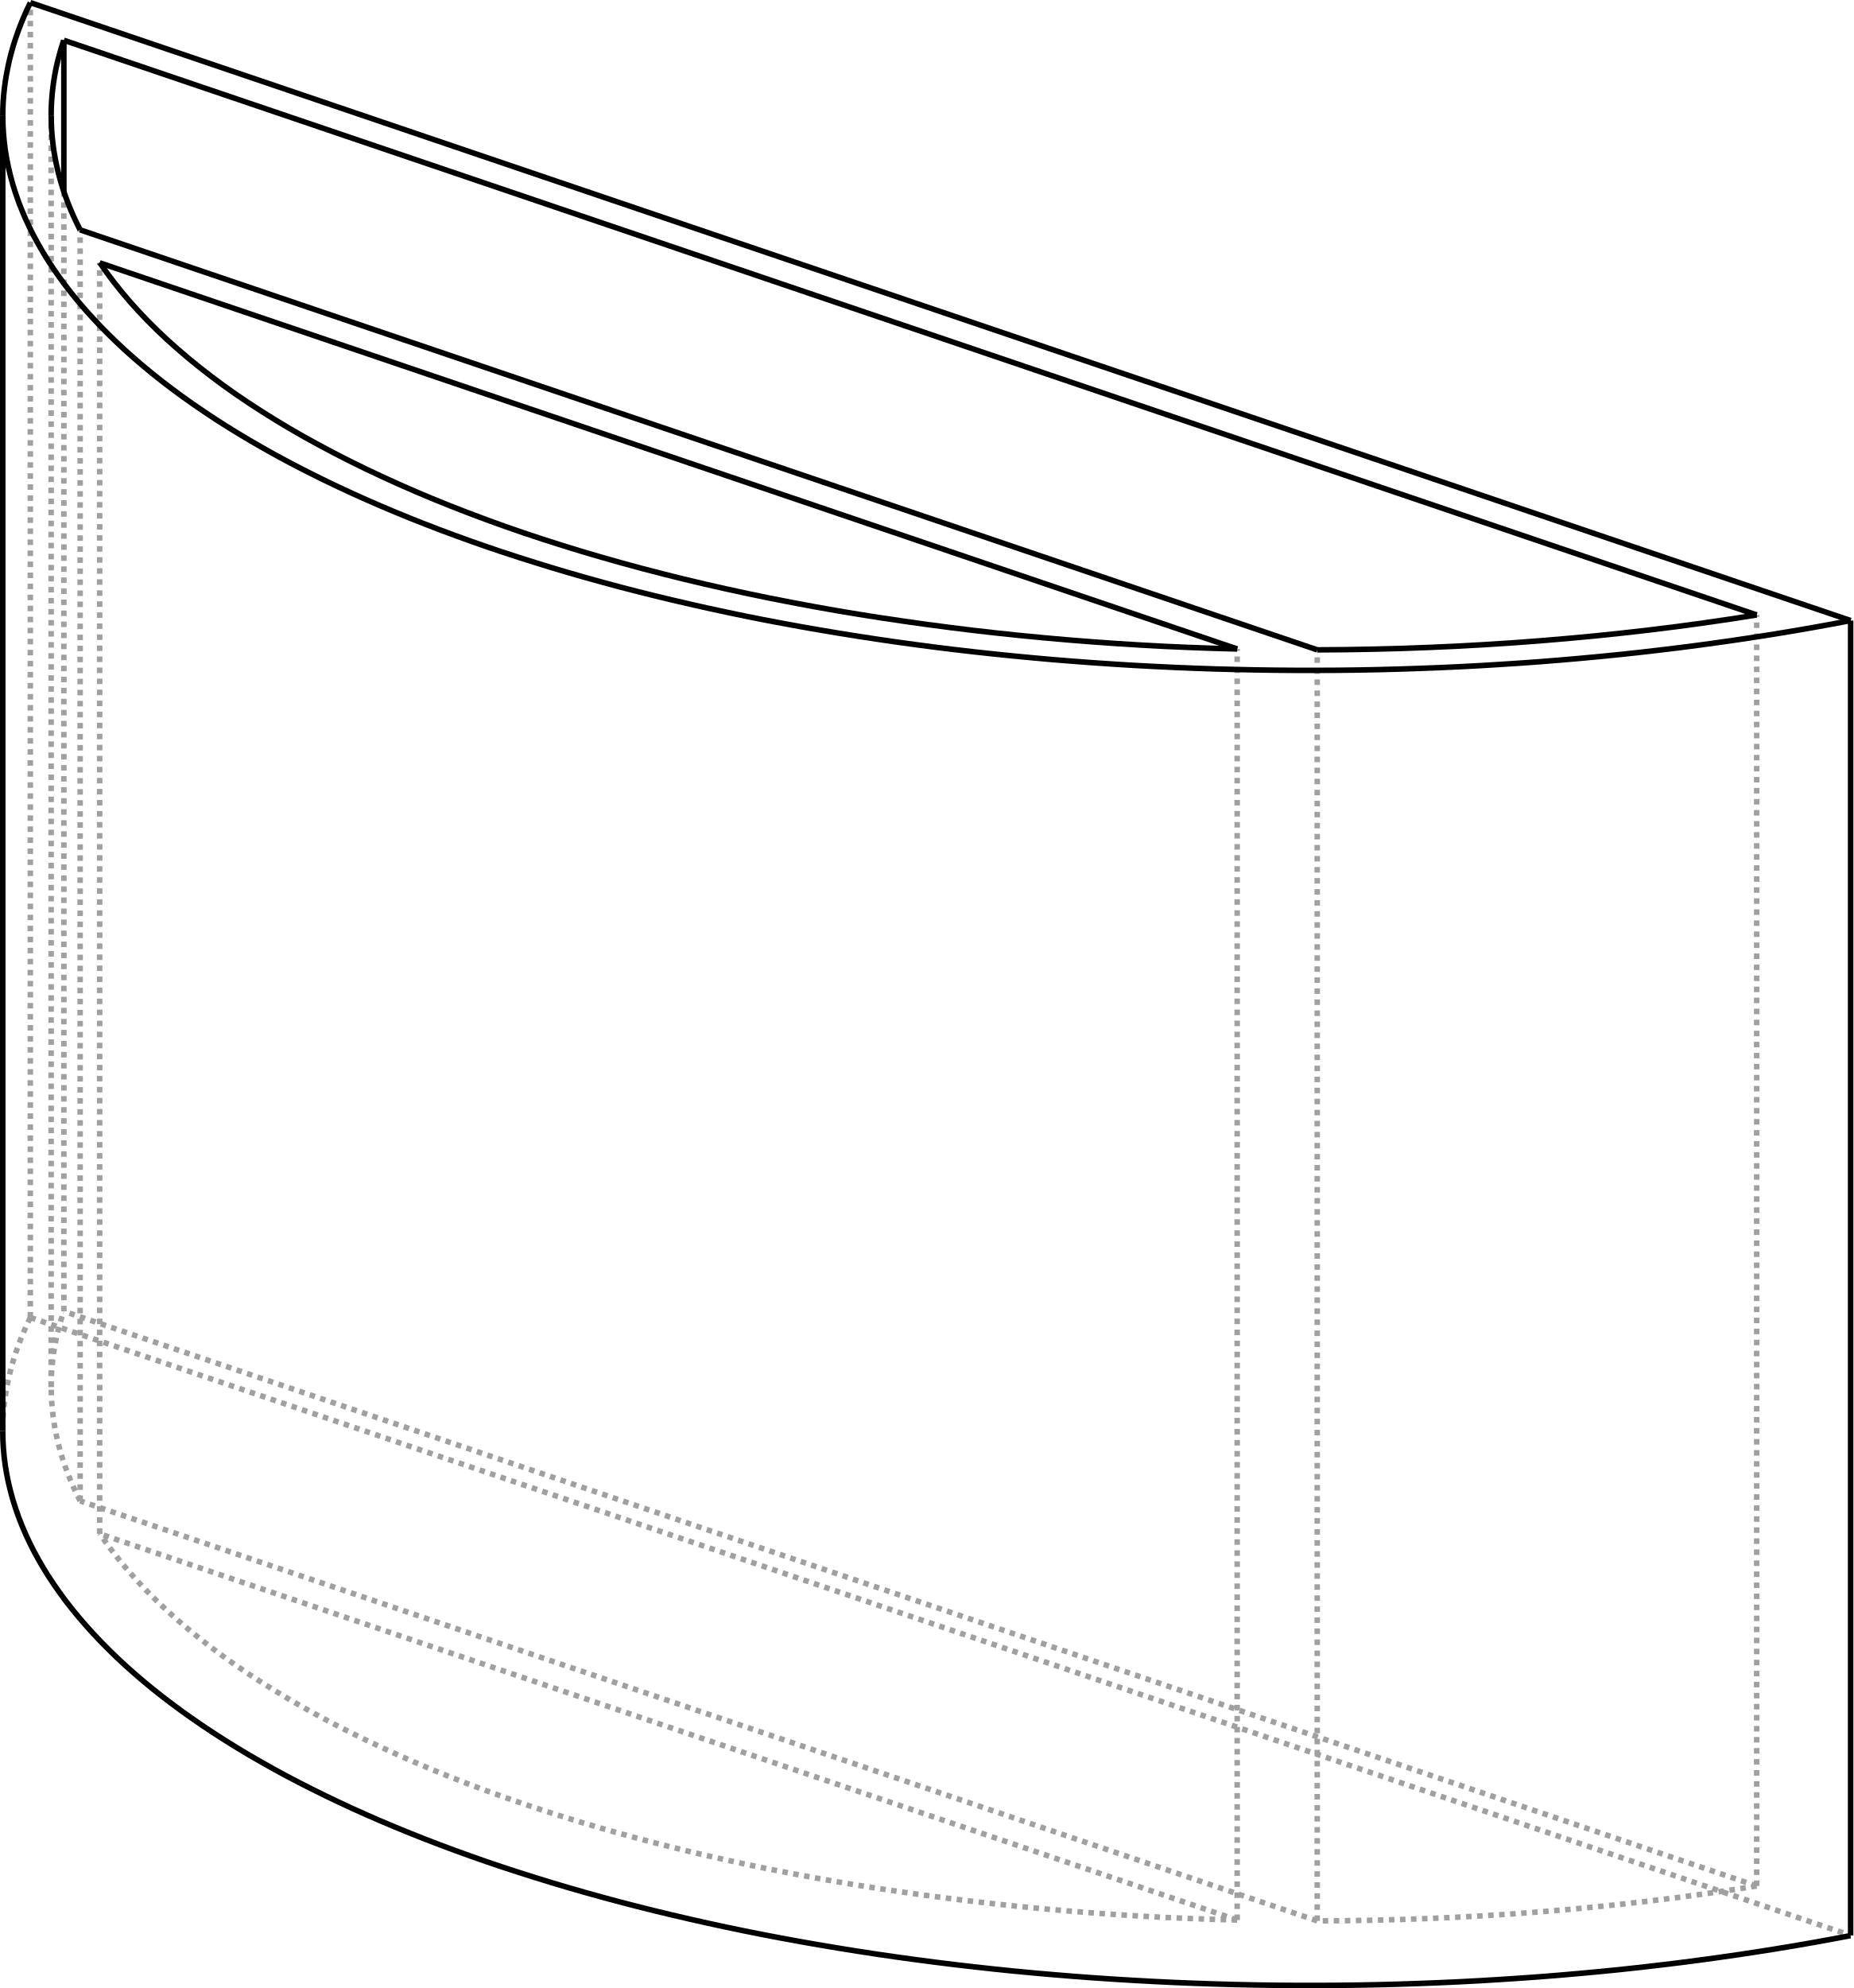
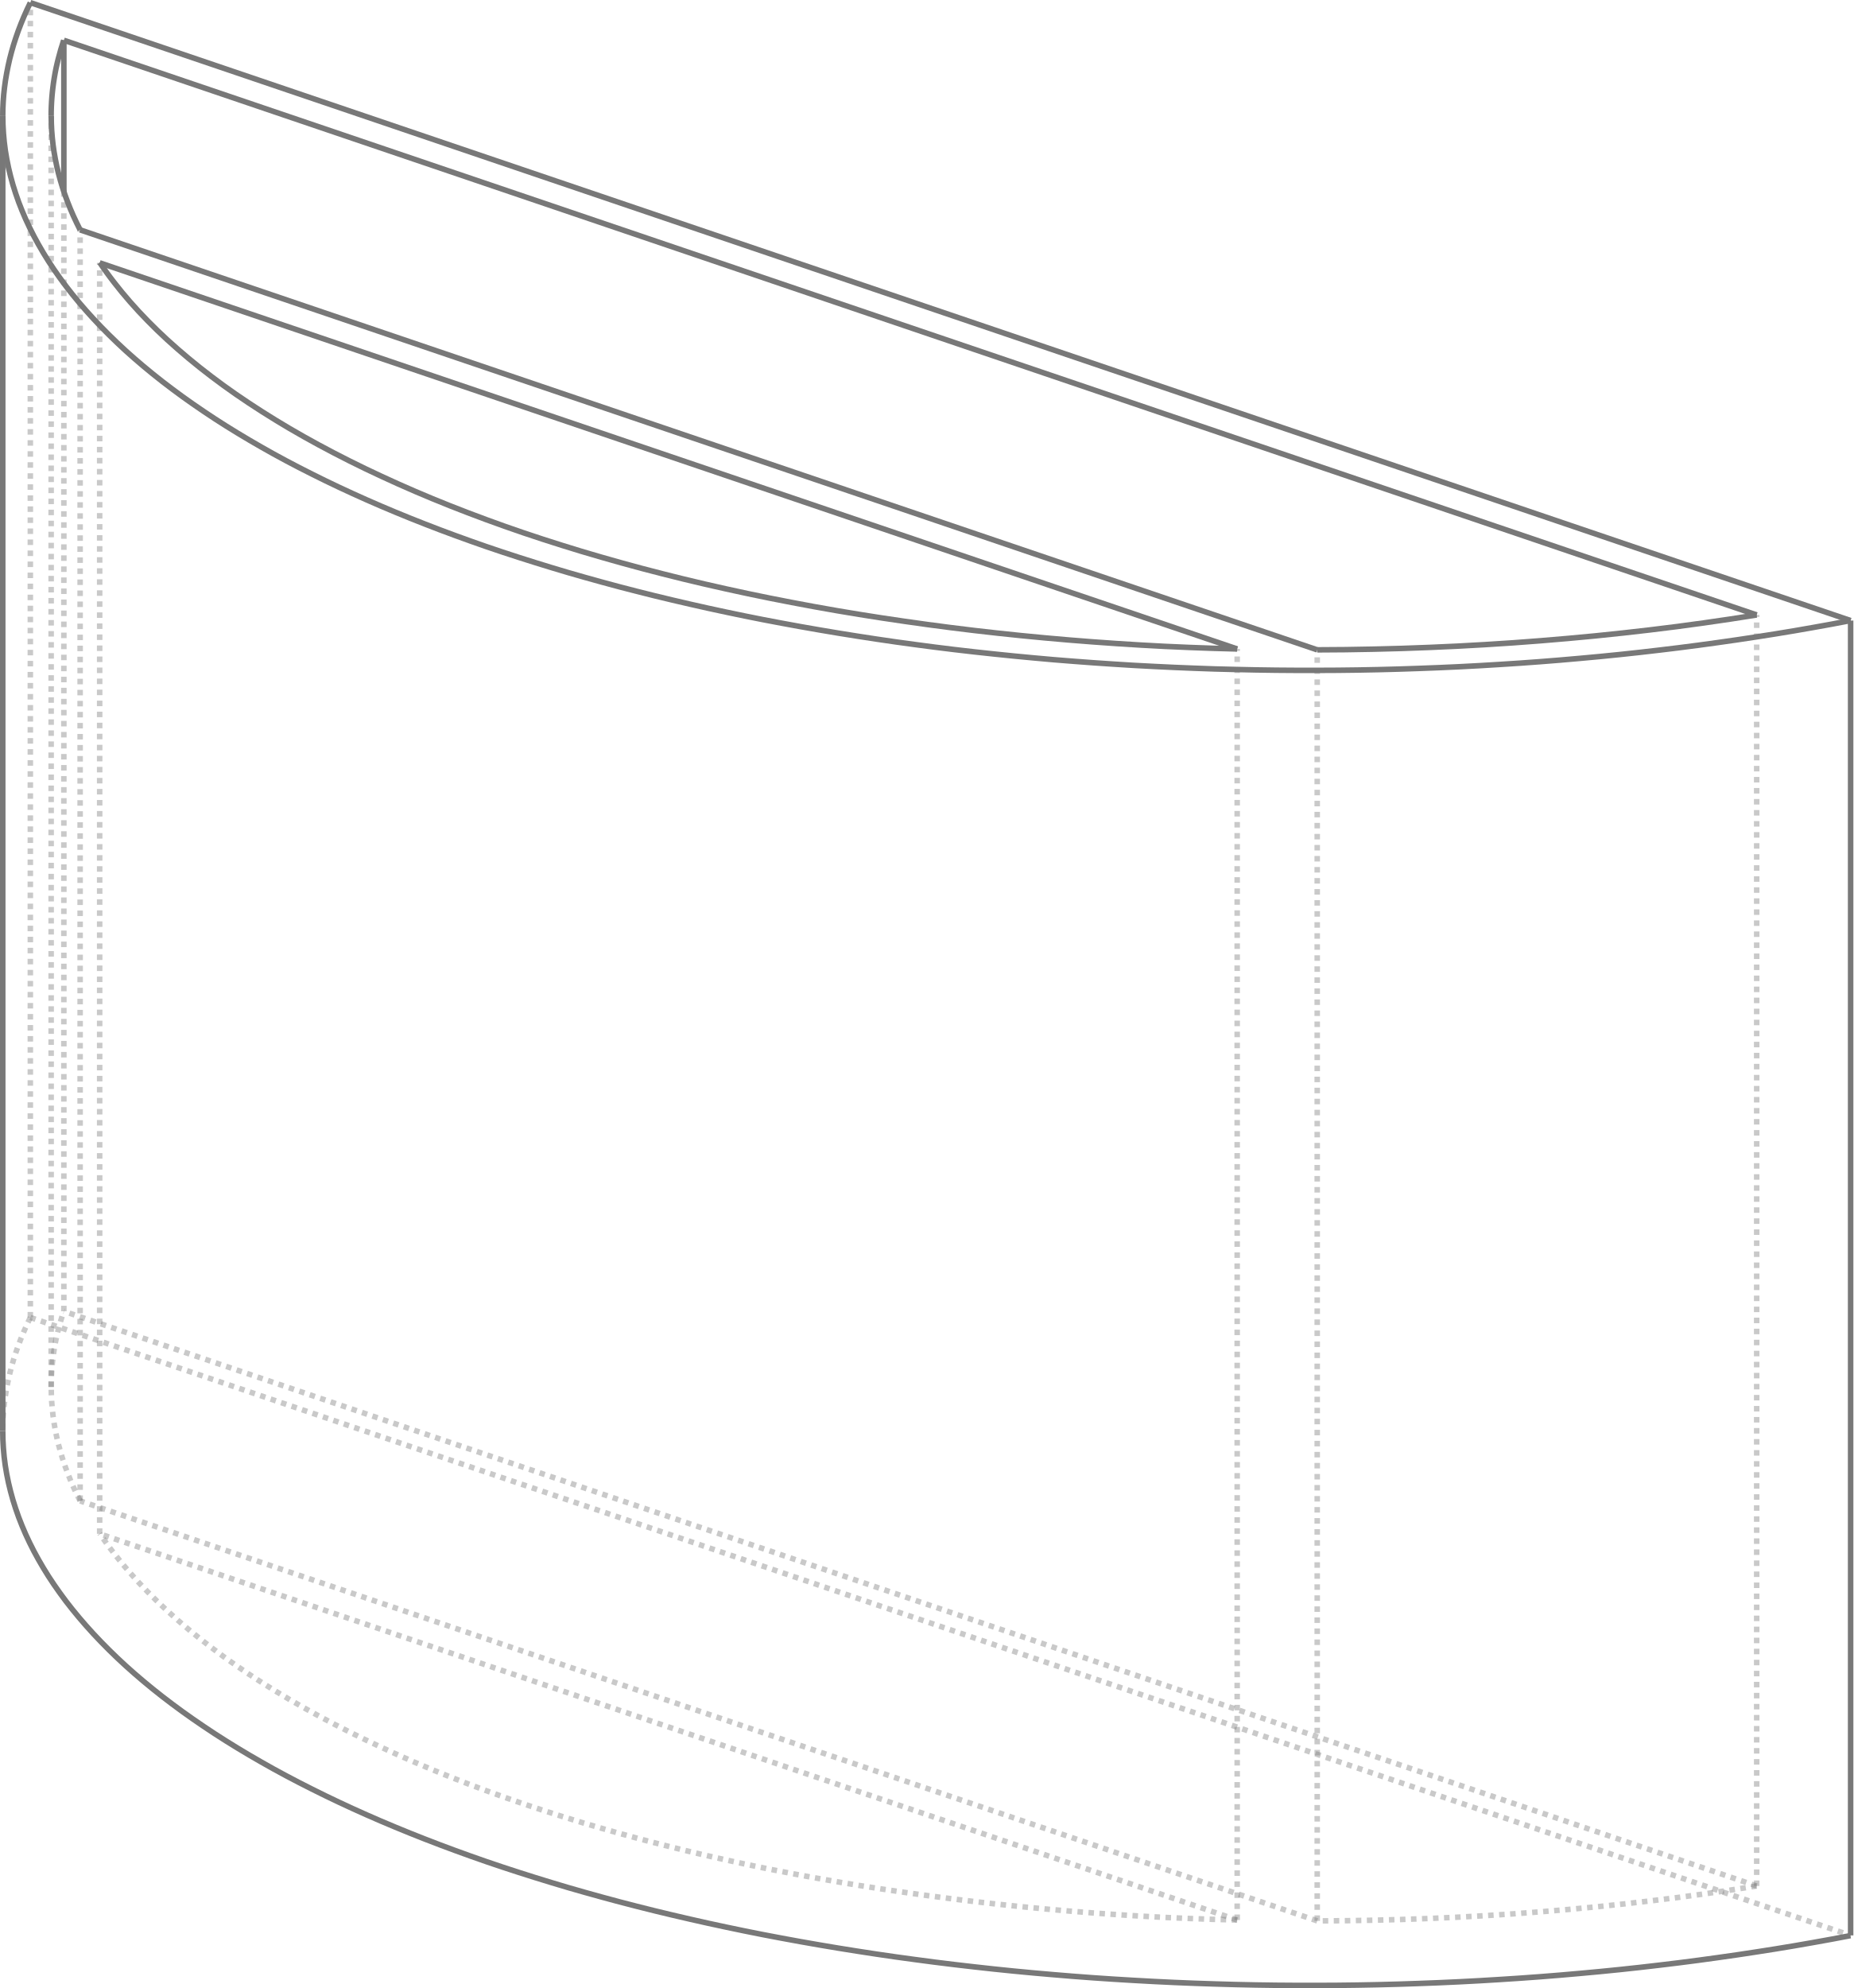
<svg xmlns="http://www.w3.org/2000/svg" width="336.602" height="360.972" version="1.1" id="svg32">
  <defs id="defs32" />
  <g transform="matrix(8.78836,0,0,-8.78836,130.1808,197.4948)" stroke-width="0.114" fill="none" id="g32">
-     <g stroke="#a0a0a0" fill="none" stroke-dasharray="0.114, 0.114" id="g17">
+     <g stroke="rgb(120,120,120,0.4)" fill="none" stroke-dasharray="0.114, 0.114" id="g17">
      <path d="m -14.186,-4.748 -0.069,-0.144 -0.064,-0.145 -0.06,-0.145 -0.056,-0.146 -0.051,-0.146 -0.047,-0.146 -0.042,-0.146 -0.038,-0.147 -0.033,-0.147 -0.029,-0.147 -0.025,-0.147 -0.02,-0.147 -0.016,-0.147 -0.011,-0.147 -0.007,-0.147 -0.002,-0.147" id="path1" />
      <path d="M -14.186,-4.748 V 22.418" id="path2" />
      <path d="M -14.186,-4.748 23.431,-17.515" id="path3" />
      <path d="M -13.493,-4.62 V 18.513" id="path4" />
      <path d="m -13.157,-8.538 -0.072,0.145 -0.068,0.145 -0.063,0.146 -0.058,0.146 -0.054,0.146 -0.049,0.147 -0.044,0.147 -0.04,0.147 -0.035,0.147 -0.03,0.148 -0.026,0.148 -0.021,0.148 -0.016,0.148 -0.012,0.148 -0.007,0.148 -0.002,0.148" id="path5" />
      <path d="m -13.756,-6.184 10e-4,0.098 0.003,0.098 0.005,0.098 0.007,0.098 0.009,0.098 0.011,0.098 0.013,0.098 0.015,0.098 0.017,0.098 0.019,0.098 0.022,0.098 0.024,0.098 0.053,0.195 0.061,0.194" id="path6" />
      <path d="M -13.157,-8.538 V 17.723" id="path7" />
      <path d="M 21.49,-16.494 V 9.767" id="path8" />
      <path d="M 21.49,-16.494 -13.493,-4.62" id="path9" />
      <path d="M 12.408,-17.215 V 9.046" id="path10" />
      <path d="m 21.49,-16.494 -0.545,-0.085 -0.549,-0.08 -0.553,-0.075 -0.557,-0.069 -0.561,-0.064 -0.564,-0.059 -0.567,-0.053 -0.569,-0.048 -0.572,-0.043 -0.574,-0.037 -0.576,-0.032 -0.577,-0.026 -0.578,-0.021 -0.579,-0.015 -0.58,-0.01 -0.58,-0.004" id="path11" />
      <path d="m 12.408,-17.215 -25.565,8.677" id="path12" />
      <path d="M -12.753,-9.218 V 17.042" id="path13" />
      <path d="m 10.754,-17.197 -0.501,0.014 -0.5,0.018 -0.499,0.022 -0.498,0.027 -0.496,0.031 -0.495,0.035 -0.493,0.039 -0.491,0.043 -0.489,0.047 -0.487,0.051 -0.485,0.055 -0.482,0.059 -0.479,0.063 -0.477,0.067 -0.473,0.07 -0.47,0.074 -0.467,0.078 -0.463,0.082 -0.459,0.086 -0.455,0.089 -0.451,0.093 -0.447,0.097 -0.442,0.1 -0.438,0.104 -0.433,0.108 -0.428,0.111 -0.423,0.115 -0.417,0.118 -0.412,0.121 -0.406,0.125 -0.401,0.128 -0.395,0.131 -0.389,0.135 -0.382,0.138 -0.376,0.141 -0.37,0.144 -0.363,0.147 -0.356,0.15 -0.349,0.153 -0.342,0.156 -0.335,0.158 -0.328,0.161 -0.321,0.164 -0.313,0.166 -0.306,0.169 -0.298,0.171 -0.29,0.174 -0.282,0.176 -0.274,0.178 -0.266,0.18 -0.258,0.183 -0.249,0.185 -0.241,0.187 -0.232,0.189 -0.224,0.191 -0.215,0.192 -0.206,0.194 -0.197,0.196 -0.188,0.197 -0.179,0.199 -0.17,0.2 -0.161,0.202 -0.077,0.101 -0.075,0.102 -0.072,0.102 -0.07,0.102" id="path14" />
      <path d="M 10.754,-17.197 V 9.064" id="path15" />
      <path d="m 10.754,-17.197 -23.507,7.979" id="path16" />
      <path d="M -13.756,-6.184 V 20.076" id="path17" />
    </g>
-     <g stroke="#000000" fill="none" id="g31">
+     <g stroke="#787878" fill="none" id="g31">
      <path d="m 23.431,9.651 -0.385,-0.073 -0.388,-0.07 -0.39,-0.068 -0.393,-0.065 -0.395,-0.062 -0.397,-0.06 -0.399,-0.057 -0.401,-0.055 -0.403,-0.052 -0.405,-0.049 -0.407,-0.047 -0.409,-0.044 -0.41,-0.041 -0.412,-0.038 -0.413,-0.036 -0.414,-0.033 -0.415,-0.03 -0.416,-0.027 -0.417,-0.025 -0.418,-0.022 -0.419,-0.019 -0.42,-0.016 -0.42,-0.014 -0.421,-0.011 -0.421,-0.008 -0.421,-0.005 -0.421,-0.002 -0.421,3.657e-4 -0.421,0.003 -0.421,0.006 -0.421,0.009 L 10.294,8.651 9.874,8.666 9.454,8.683 9.035,8.703 8.617,8.725 8.2,8.751 7.784,8.779 7.369,8.81 6.955,8.843 6.542,8.88 6.131,8.919 5.721,8.961 5.313,9.005 4.907,9.052 4.502,9.102 4.099,9.155 3.698,9.21 3.3,9.268 2.903,9.329 2.509,9.392 2.117,9.458 1.728,9.526 1.341,9.597 0.956,9.67 0.575,9.746 0.196,9.825 l -0.376,0.081 -0.373,0.084 -0.37,0.086 -0.366,0.088 -0.363,0.091 -0.36,0.093 -0.356,0.096 -0.353,0.098 -0.349,0.1 -0.345,0.103 -0.341,0.105 -0.338,0.107 -0.334,0.109 -0.329,0.111 -0.325,0.114 -0.321,0.116 -0.317,0.118 -0.312,0.12 -0.308,0.122 -0.303,0.124 -0.299,0.126 -0.294,0.128 -0.289,0.13 -0.285,0.132 -0.28,0.134 -0.275,0.136 -0.27,0.137 -0.265,0.139 -0.26,0.141 -0.254,0.143 -0.249,0.144 -0.244,0.146 -0.238,0.147 -0.233,0.149 -0.227,0.151 -0.222,0.152 -0.216,0.153 -0.21,0.155 -0.205,0.156 -0.199,0.158 -0.193,0.159 -0.187,0.16 -0.181,0.161 -0.175,0.163 -0.169,0.164 -0.163,0.165 -0.157,0.166 -0.151,0.167 -0.145,0.168 -0.139,0.169 -0.133,0.17 -0.126,0.171 -0.12,0.171 -0.114,0.172 -0.107,0.173 -0.101,0.174 -0.095,0.174 -0.088,0.175 -0.082,0.175 -0.075,0.176 -0.069,0.176 -0.062,0.177 -0.056,0.177 -0.049,0.178 -0.043,0.178 -0.036,0.178 -0.03,0.178 -0.023,0.179 -0.016,0.179 -0.01,0.179 -0.003,0.179" id="path18" />
      <path d="m -14.756,20.076 0.002,0.147 0.007,0.147 0.011,0.147 0.016,0.147 0.02,0.147 0.025,0.147 0.029,0.147 0.033,0.147 0.038,0.147 0.042,0.146 0.047,0.146 0.051,0.146 0.056,0.146 0.06,0.145 0.064,0.145 0.069,0.144" id="path19" />
      <path d="M 23.431,-17.515 V 9.651" id="path20" />
      <path d="m -14.756,-7.09 0.003,-0.179 0.01,-0.179 0.016,-0.179 0.023,-0.179 0.03,-0.178 0.036,-0.178 0.043,-0.178 0.049,-0.178 0.056,-0.177 0.062,-0.177 0.069,-0.176 0.075,-0.176 0.082,-0.175 0.088,-0.175 0.095,-0.174 0.101,-0.174 0.107,-0.173 0.114,-0.172 0.12,-0.171 0.126,-0.171 0.133,-0.17 0.139,-0.169 0.145,-0.168 0.151,-0.167 0.157,-0.166 0.163,-0.165 0.169,-0.164 0.175,-0.163 0.181,-0.161 0.187,-0.16 0.193,-0.159 0.199,-0.158 0.205,-0.156 0.21,-0.155 0.216,-0.153 0.222,-0.152 0.227,-0.151 0.233,-0.149 0.238,-0.147 0.244,-0.146 0.249,-0.144 0.254,-0.143 0.26,-0.141 0.265,-0.139 0.27,-0.137 0.275,-0.136 0.28,-0.134 0.285,-0.132 0.289,-0.13 0.294,-0.128 0.299,-0.126 0.303,-0.124 0.308,-0.122 0.312,-0.12 0.317,-0.118 0.321,-0.116 0.325,-0.114 0.329,-0.111 0.334,-0.109 0.338,-0.107 0.341,-0.105 0.345,-0.103 0.349,-0.1 0.353,-0.098 0.356,-0.096 0.36,-0.093 0.363,-0.091 0.366,-0.088 0.37,-0.086 0.373,-0.084 0.376,-0.081 0.379,-0.079 0.381,-0.076 0.384,-0.073 0.387,-0.071 0.389,-0.068 0.392,-0.066 0.394,-0.063 0.397,-0.061 0.399,-0.058 0.401,-0.055 0.403,-0.053 0.405,-0.05 0.406,-0.047 0.408,-0.045 0.41,-0.042 0.411,-0.039 0.413,-0.036 0.414,-0.034 0.415,-0.031 0.416,-0.028 0.417,-0.025 0.418,-0.023 0.419,-0.02 0.42,-0.017 0.42,-0.014 0.421,-0.012 0.421,-0.009 0.421,-0.006 0.421,-0.003 0.421,-3.66e-4 0.421,0.002 0.421,0.005 0.421,0.008 0.421,0.011 0.42,0.014 0.42,0.016 0.419,0.019 0.418,0.022 0.417,0.025 0.416,0.027 0.415,0.03 0.414,0.033 0.413,0.036 0.412,0.038 0.41,0.041 0.409,0.044 0.407,0.047 0.405,0.049 0.403,0.052 0.401,0.055 0.399,0.057 0.397,0.06 0.395,0.062 0.393,0.065 0.39,0.068 0.388,0.07 0.385,0.073" id="path21" />
      <path d="M -14.186,22.418 23.431,9.651" id="path22" />
      <path d="m -13.157,17.723 -0.072,0.145 -0.068,0.145 -0.063,0.146 -0.058,0.146 -0.054,0.146 -0.049,0.147 -0.044,0.147 -0.04,0.147 -0.035,0.147 -0.03,0.148 -0.026,0.148 -0.021,0.148 -0.016,0.148 -0.012,0.148 -0.007,0.148 -0.002,0.148" id="path23" />
      <path d="m -13.756,20.076 10e-4,0.098 0.003,0.098 0.005,0.098 0.007,0.098 0.009,0.098 0.011,0.098 0.013,0.098 0.015,0.098 0.017,0.098 0.019,0.098 0.022,0.098 0.024,0.098 0.053,0.195 0.061,0.194" id="path24" />
      <path d="M -13.157,17.723 12.408,9.046" id="path25" />
      <path d="m 21.49,9.767 -0.545,-0.085 -0.549,-0.08 -0.553,-0.075 -0.557,-0.069 -0.561,-0.064 -0.564,-0.059 -0.567,-0.053 -0.569,-0.048 -0.572,-0.043 -0.574,-0.037 -0.576,-0.032 -0.577,-0.026 -0.578,-0.021 -0.579,-0.015 -0.58,-0.01 -0.58,-0.004" id="path26" />
      <path d="M -13.493,21.64 21.49,9.767" id="path27" />
      <path d="m 10.754,9.064 -0.501,0.014 -0.5,0.018 -0.499,0.022 -0.498,0.027 -0.496,0.031 -0.495,0.035 -0.493,0.039 -0.491,0.043 -0.489,0.047 -0.487,0.051 -0.485,0.055 -0.482,0.059 -0.479,0.063 -0.477,0.067 -0.473,0.07 -0.47,0.074 -0.467,0.078 -0.463,0.082 -0.459,0.086 -0.455,0.089 -0.451,0.093 -0.447,0.097 -0.442,0.1 -0.438,0.104 -0.433,0.108 -0.428,0.111 -0.423,0.115 -0.417,0.118 -0.412,0.121 -0.406,0.125 -0.401,0.128 -0.395,0.131 -0.389,0.135 -0.382,0.138 -0.376,0.141 -0.37,0.144 -0.363,0.147 -0.356,0.15 -0.349,0.153 -0.342,0.156 -0.335,0.158 -0.328,0.161 -0.321,0.164 -0.313,0.166 -0.306,0.169 -0.298,0.171 -0.29,0.174 -0.282,0.176 -0.274,0.178 -0.266,0.18 -0.258,0.183 -0.249,0.185 -0.241,0.187 -0.232,0.189 -0.224,0.191 -0.215,0.192 -0.206,0.194 -0.197,0.196 -0.188,0.197 -0.179,0.199 -0.17,0.2 -0.161,0.202 -0.077,0.101 -0.075,0.102 -0.072,0.102 -0.07,0.102" id="path28" />
      <path d="M -12.753,17.042 10.754,9.064" id="path29" />
      <path d="m -13.493,18.513 v 3.127" id="path30" />
      <path d="M -14.756,-7.09 V 20.076" id="path31" />
    </g>
  </g>
</svg>
